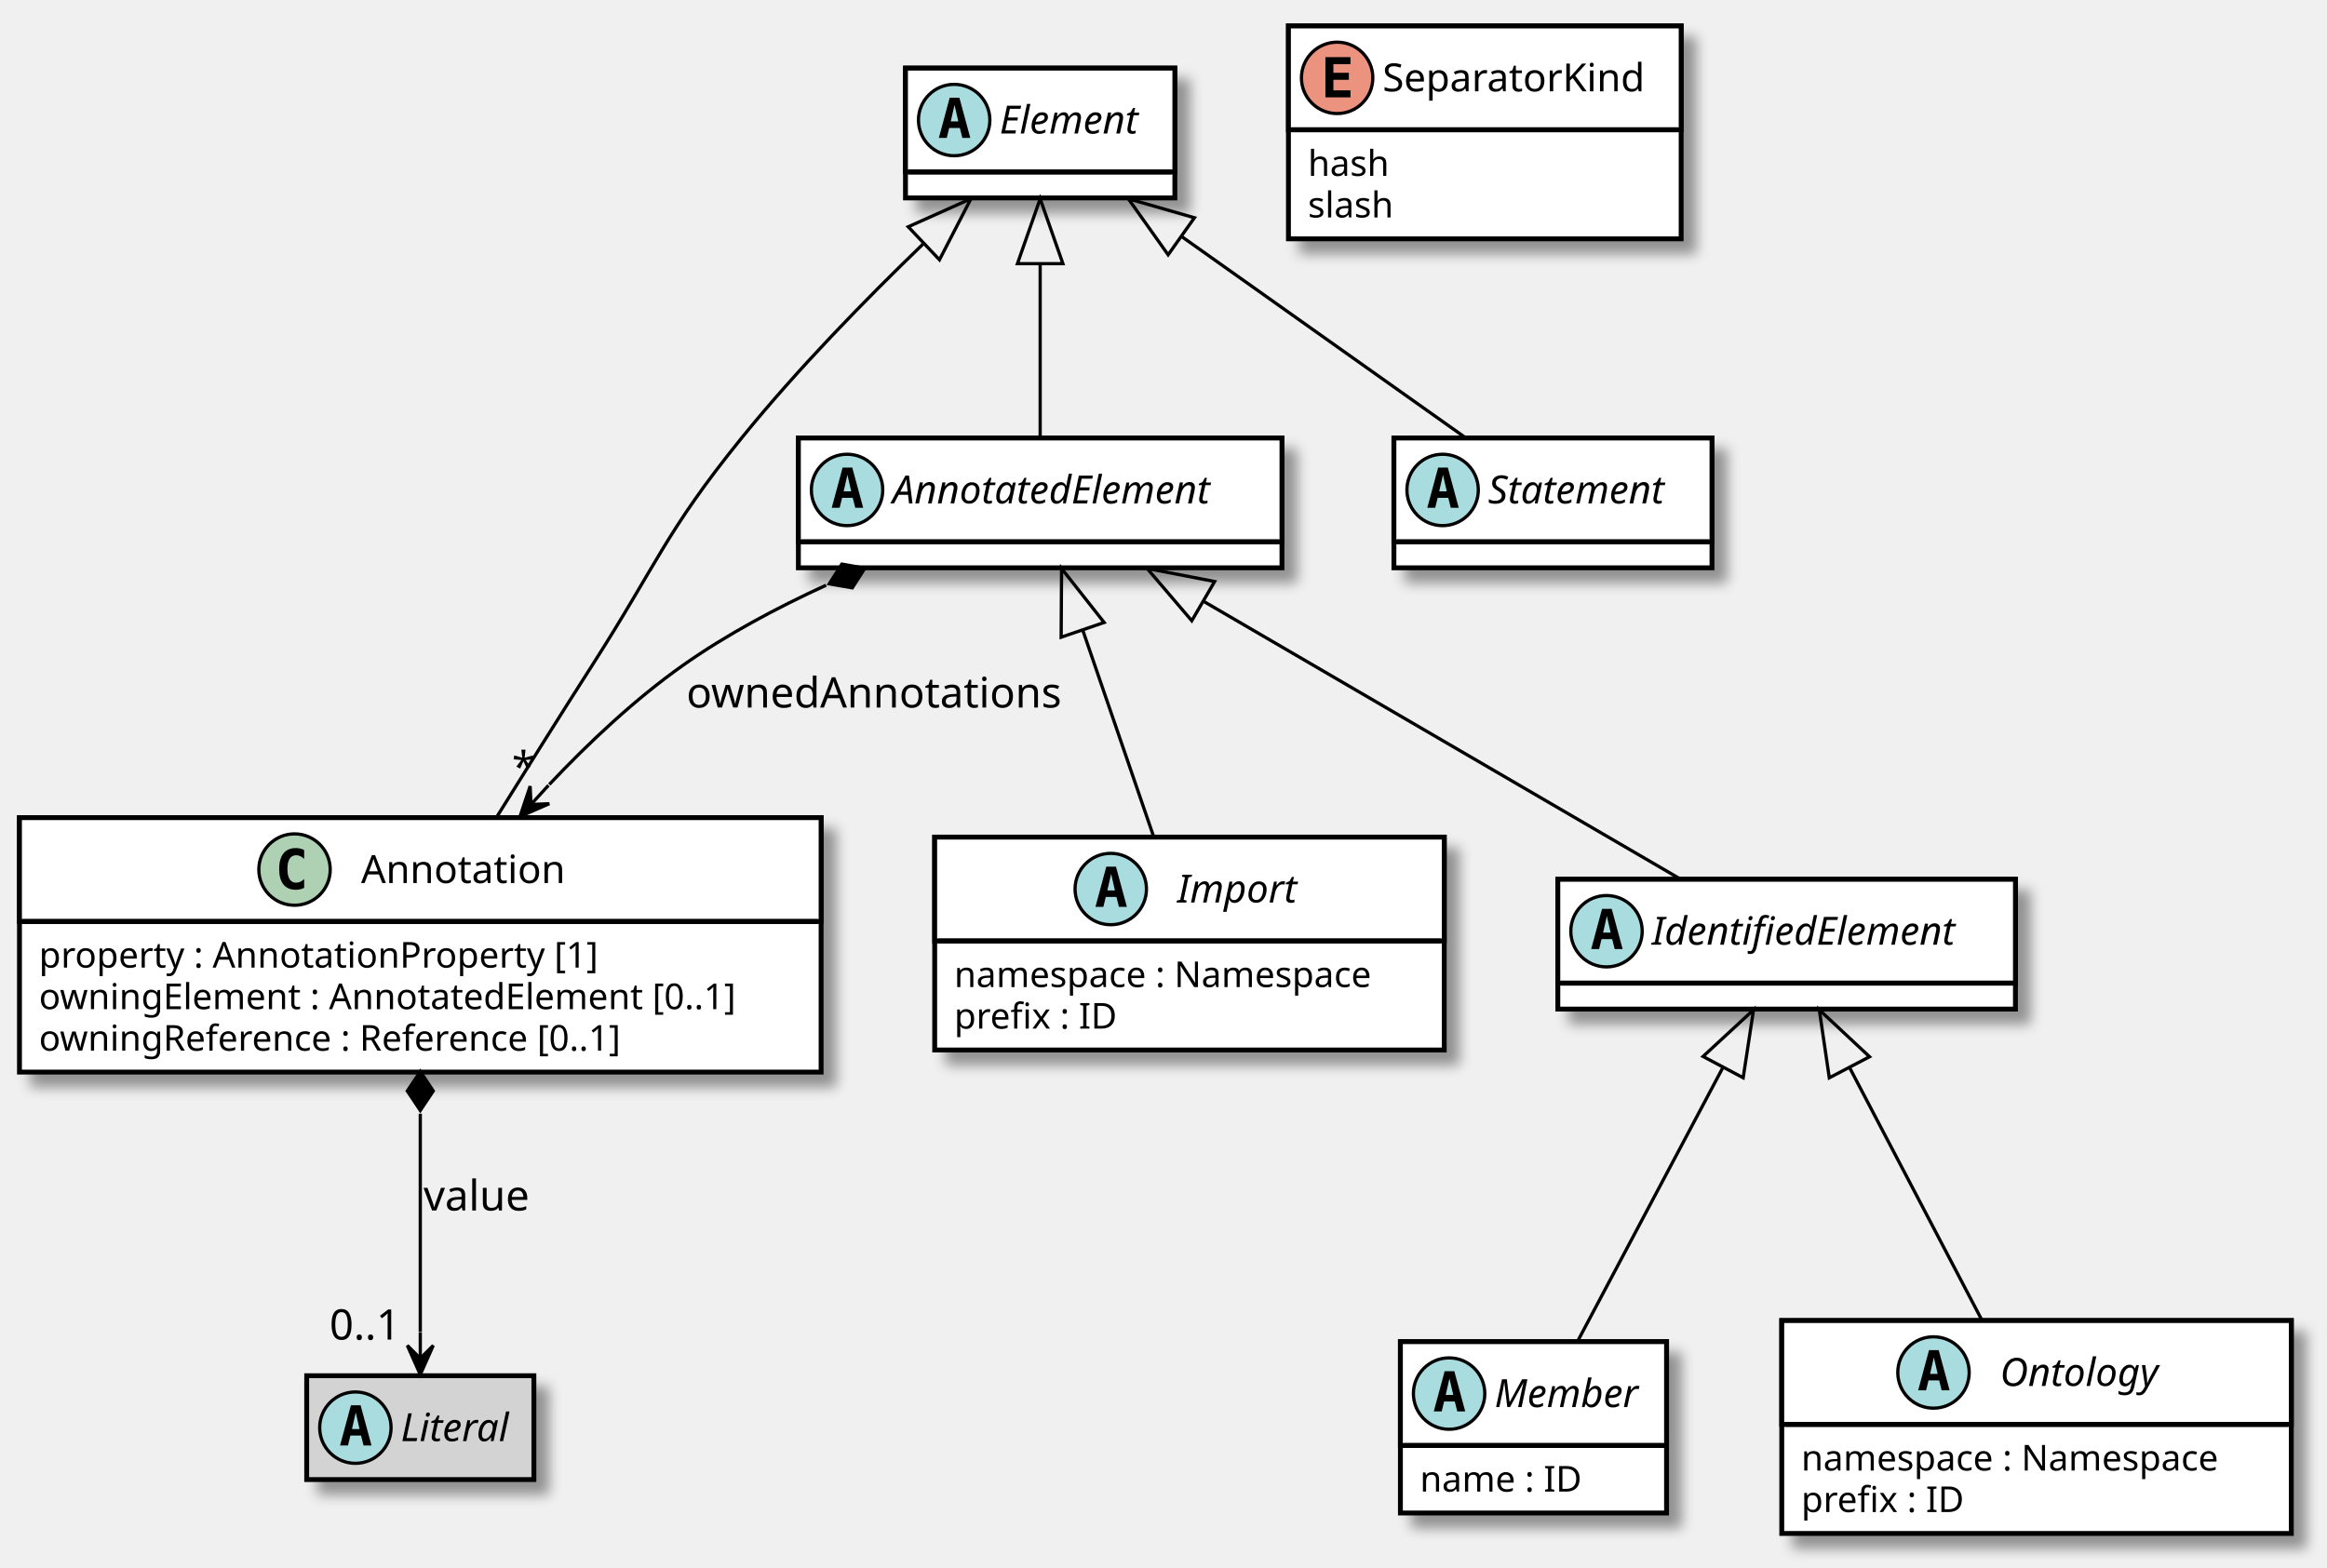
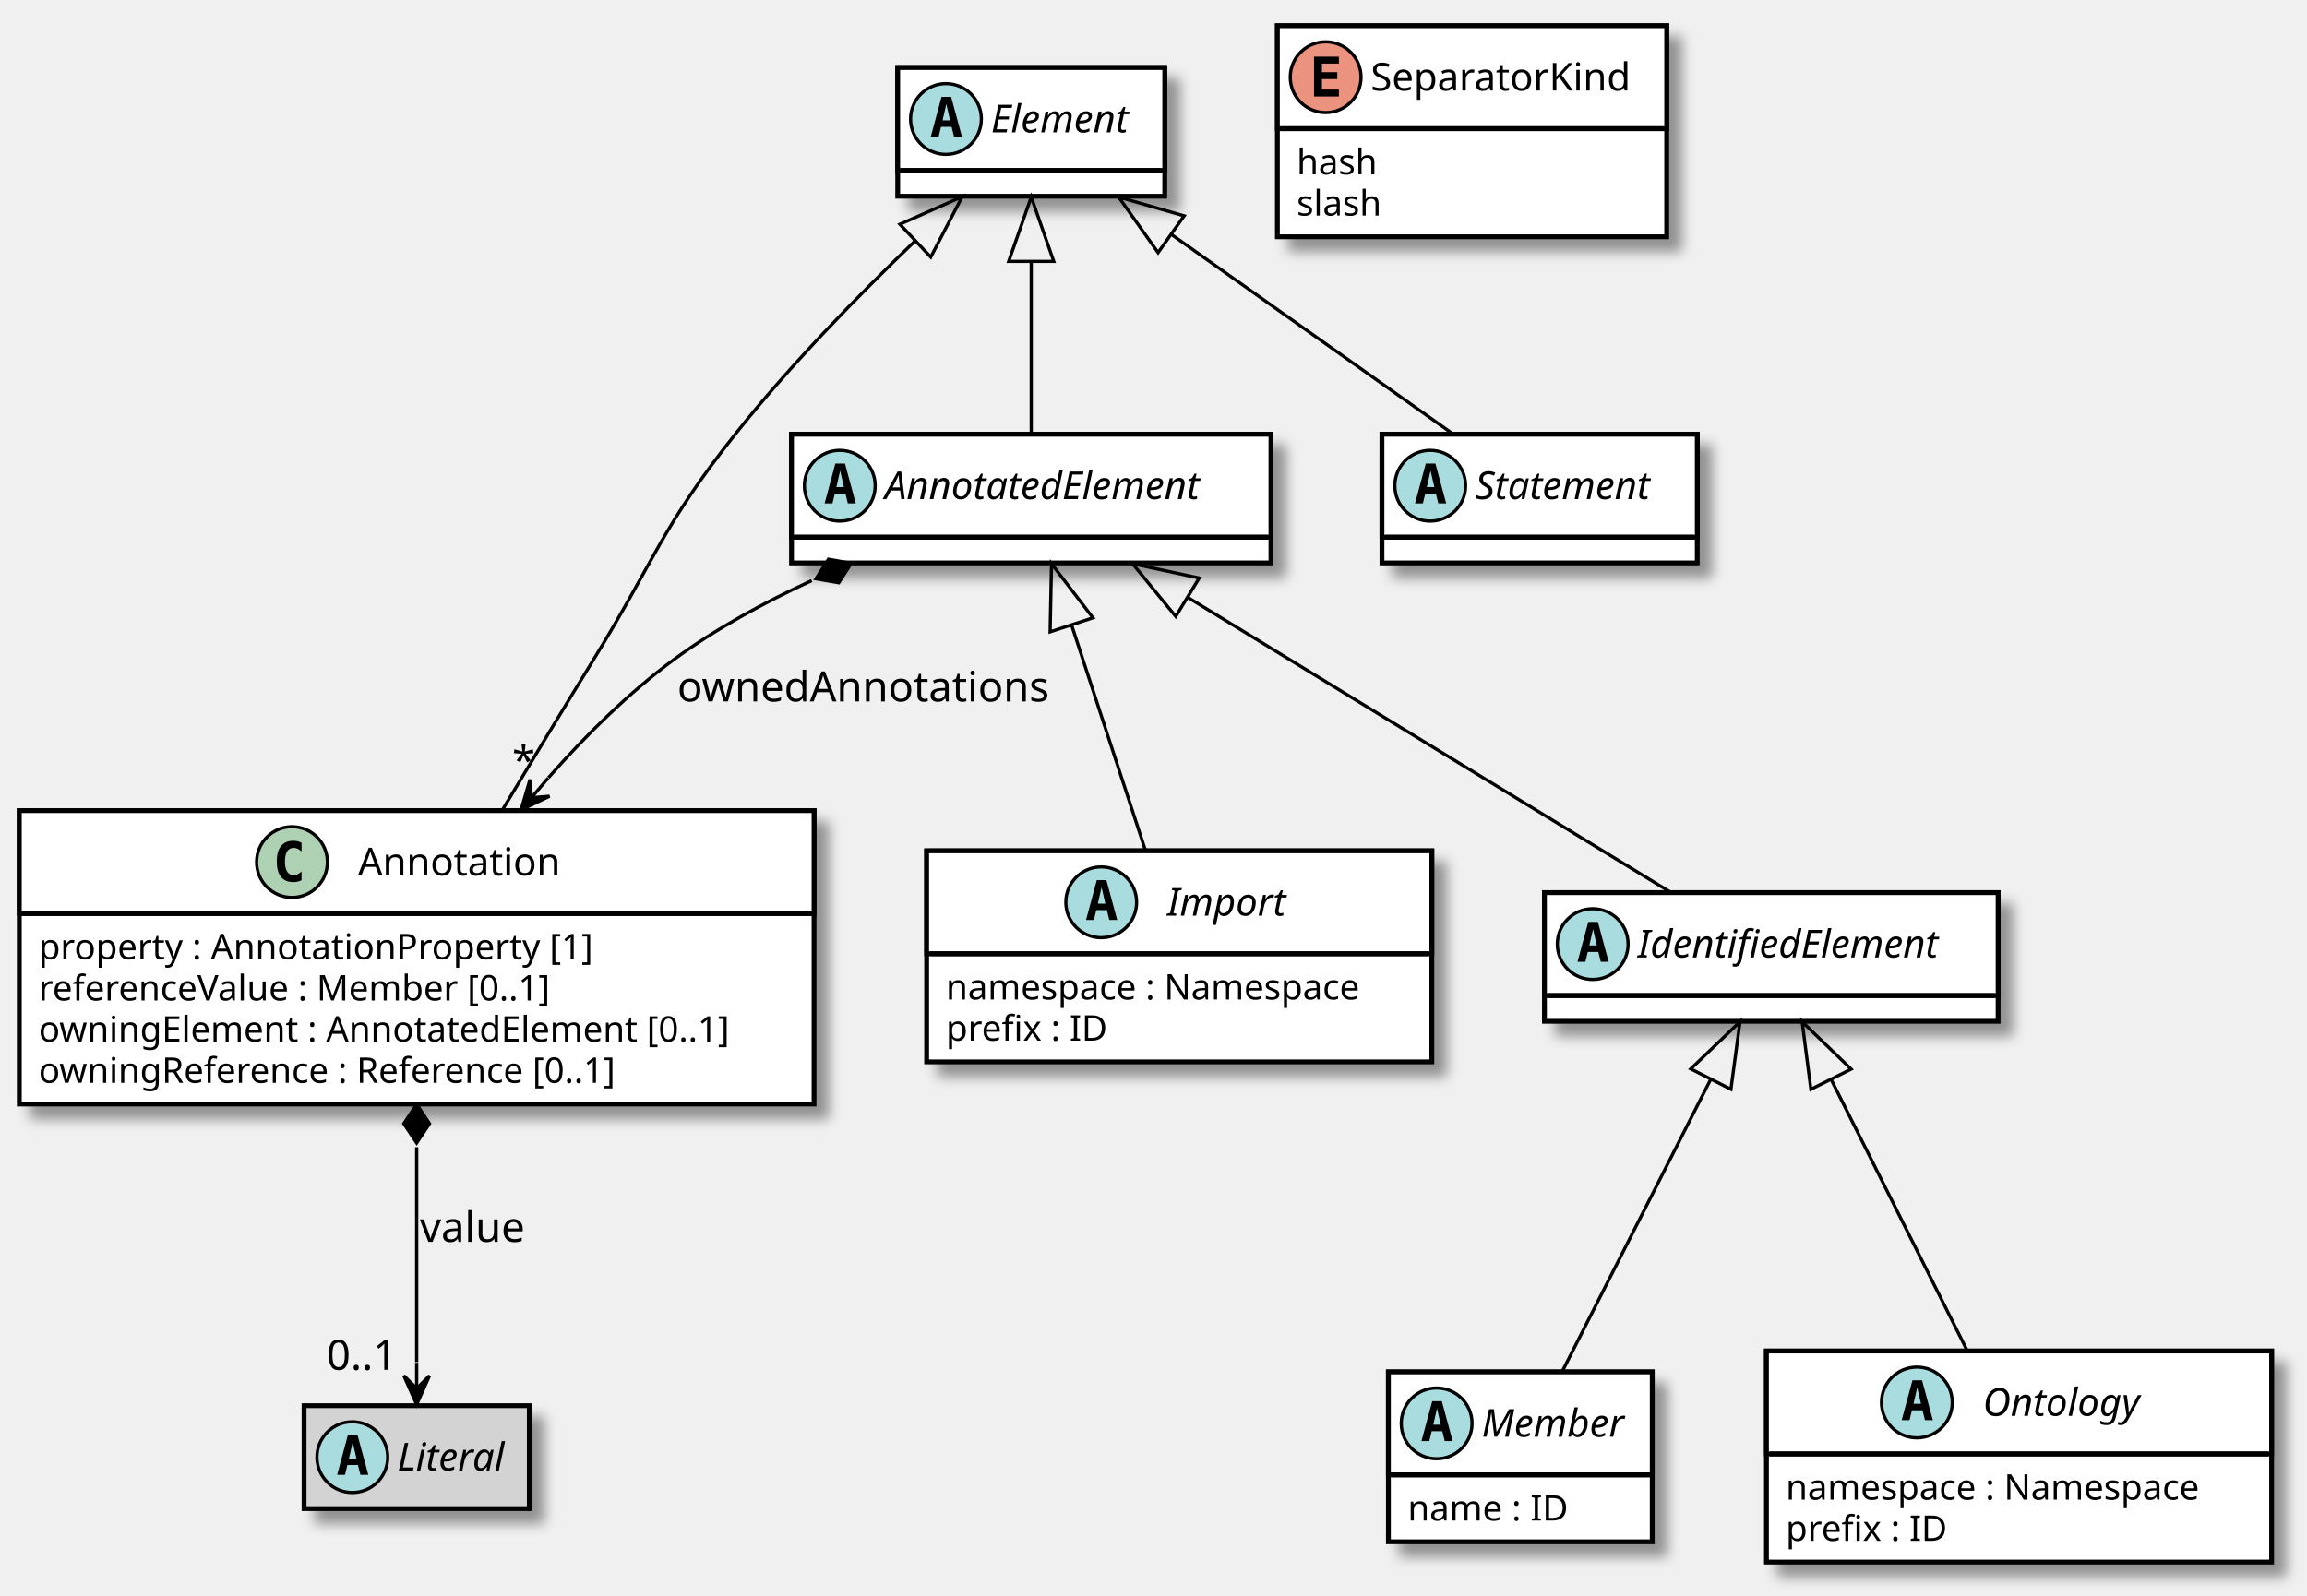
- <svg xmlns="http://www.w3.org/2000/svg" xmlns:xlink="http://www.w3.org/1999/xlink" contentScriptType="application/ecmascript" contentStyleType="text/css" height="483px" preserveAspectRatio="none" style="width:717px;height:483px;" version="1.1" viewBox="0 0 717 483" width="717px" zoomAndPan="magnify">
+ <svg xmlns="http://www.w3.org/2000/svg" xmlns:xlink="http://www.w3.org/1999/xlink" contentScriptType="application/ecmascript" contentStyleType="text/css" height="496px" preserveAspectRatio="none" style="width:717px;height:496px;" version="1.1" viewBox="0 0 717 496" width="717px" zoomAndPan="magnify">
  <defs>
-     <filter height="300%" id="f18xz935ckrg6n" width="300%" x="-1" y="-1">
+     <filter height="300%" id="fscobwl7q88o" width="300%" x="-1" y="-1">
      <feGaussianBlur result="blurOut" stdDeviation="2.0" />
      <feColorMatrix in="blurOut" result="blurOut2" type="matrix" values="0 0 0 0 0 0 0 0 0 0 0 0 0 0 0 0 0 0 .4 0" />
      <feOffset dx="4.0" dy="4.0" in="blurOut2" result="blurOut3" />
      <feBlend in="SourceGraphic" in2="blurOut3" mode="normal" />
    </filter>
  </defs>
  <g>
    <a target="_top" xlink:actuate="onRequest" xlink:href="#AnnotatedElement" xlink:show="new" xlink:title="#AnnotatedElement" xlink:type="simple">
-       <rect fill="#FFFFFF" filter="url(#f18xz935ckrg6n)" height="40" style="stroke: #000000; stroke-width: 1.5;" width="149" x="246" y="135" />
+       <rect fill="#FFFFFF" filter="url(#fscobwl7q88o)" height="40" style="stroke: #000000; stroke-width: 1.5;" width="149" x="246" y="135" />
      <rect fill="#FFFFFF" height="32" style="stroke: #000000; stroke-width: 1.5;" width="149" x="246" y="135" />
      <ellipse cx="261" cy="151" fill="#A9DCDF" rx="11" ry="11" style="stroke: #000000; stroke-width: 1.0;" />
      <path d="M261.109,146.344 L259.953,151.422 L262.281,151.422 L261.109,146.344 Z M259.625,144.109 L262.609,144.109 L265.969,156.5 L263.516,156.5 L262.75,153.438 L259.469,153.438 L258.719,156.5 L256.281,156.5 L259.625,144.109 Z " />
      <text fill="#000000" font-family="sans-serif" font-size="12" font-style="italic" lengthAdjust="spacingAndGlyphs" textLength="117" x="275" y="155.154">AnnotatedElement</text>
      <line style="stroke: #000000; stroke-width: 1.5;" x1="247" x2="394" y1="167" y2="167" />
    </a>
    <a target="_top" xlink:actuate="onRequest" xlink:href="#Element" xlink:show="new" xlink:title="#Element" xlink:type="simple">
-       <rect fill="#FFFFFF" filter="url(#f18xz935ckrg6n)" height="40" style="stroke: #000000; stroke-width: 1.5;" width="83" x="279" y="21" />
+       <rect fill="#FFFFFF" filter="url(#fscobwl7q88o)" height="40" style="stroke: #000000; stroke-width: 1.5;" width="83" x="279" y="21" />
      <rect fill="#FFFFFF" height="32" style="stroke: #000000; stroke-width: 1.5;" width="83" x="279" y="21" />
      <ellipse cx="294" cy="37" fill="#A9DCDF" rx="11" ry="11" style="stroke: #000000; stroke-width: 1.0;" />
      <path d="M294.109,32.344 L292.953,37.422 L295.281,37.422 L294.109,32.344 Z M292.625,30.109 L295.609,30.109 L298.969,42.5 L296.516,42.5 L295.75,39.438 L292.469,39.438 L291.719,42.5 L289.281,42.5 L292.625,30.109 Z " />
      <text fill="#000000" font-family="sans-serif" font-size="12" font-style="italic" lengthAdjust="spacingAndGlyphs" textLength="51" x="308" y="41.154">Element</text>
      <line style="stroke: #000000; stroke-width: 1.5;" x1="280" x2="361" y1="53" y2="53" />
    </a>
    <a target="_top" xlink:actuate="onRequest" xlink:href="#Annotation" xlink:show="new" xlink:title="#Annotation" xlink:type="simple">
-       <rect fill="#FFFFFF" filter="url(#f18xz935ckrg6n)" height="78.414" style="stroke: #000000; stroke-width: 1.5;" width="247" x="6" y="252" />
+       <rect fill="#FFFFFF" filter="url(#fscobwl7q88o)" height="91.219" style="stroke: #000000; stroke-width: 1.5;" width="247" x="6" y="252" />
      <rect fill="#FFFFFF" height="32" style="stroke: #000000; stroke-width: 1.5;" width="247" x="6" y="252" />
      <ellipse cx="90.75" cy="268" fill="#ADD1B2" rx="11" ry="11" style="stroke: #000000; stroke-width: 1.0;" />
      <path d="M93.719,273.641 Q93.141,273.938 92.5,274.078 Q91.859,274.234 91.156,274.234 Q88.656,274.234 87.328,272.594 Q86.016,270.938 86.016,267.812 Q86.016,264.688 87.328,263.031 Q88.656,261.375 91.156,261.375 Q91.859,261.375 92.5,261.531 Q93.156,261.688 93.719,261.984 L93.719,264.703 Q93.094,264.125 92.5,263.859 Q91.906,263.578 91.281,263.578 Q89.938,263.578 89.25,264.656 Q88.562,265.719 88.562,267.812 Q88.562,269.906 89.25,270.984 Q89.938,272.047 91.281,272.047 Q91.906,272.047 92.5,271.781 Q93.094,271.5 93.719,270.922 L93.719,273.641 Z " />
      <text fill="#000000" font-family="sans-serif" font-size="12" lengthAdjust="spacingAndGlyphs" textLength="69" x="111.25" y="272.154">Annotation</text>
      <line style="stroke: #000000; stroke-width: 1.5;" x1="7" x2="252" y1="284" y2="284" />
      <text fill="#000000" font-family="sans-serif" font-size="11" lengthAdjust="spacingAndGlyphs" textLength="187" x="12" y="298.21">property : AnnotationProperty [1]</text>
-       <text fill="#000000" font-family="sans-serif" font-size="11" lengthAdjust="spacingAndGlyphs" textLength="235" x="12" y="311.015">owningElement : AnnotatedElement [0..1]</text>
-       <text fill="#000000" font-family="sans-serif" font-size="11" lengthAdjust="spacingAndGlyphs" textLength="200" x="12" y="323.82">owningReference : Reference [0..1]</text>
+       <text fill="#000000" font-family="sans-serif" font-size="11" lengthAdjust="spacingAndGlyphs" textLength="178" x="12" y="311.015">referenceValue : Member [0..1]</text>
+       <text fill="#000000" font-family="sans-serif" font-size="11" lengthAdjust="spacingAndGlyphs" textLength="235" x="12" y="323.82">owningElement : AnnotatedElement [0..1]</text>
+       <text fill="#000000" font-family="sans-serif" font-size="11" lengthAdjust="spacingAndGlyphs" textLength="200" x="12" y="336.625">owningReference : Reference [0..1]</text>
    </a>
    <a target="_top" xlink:actuate="onRequest" xlink:href="#Literal" xlink:show="new" xlink:title="#Literal" xlink:type="simple">
-       <rect fill="#D3D3D3" filter="url(#f18xz935ckrg6n)" height="32" style="stroke: #000000; stroke-width: 1.5;" width="70" x="94.5" y="424" />
-       <ellipse cx="109.5" cy="440" fill="#A9DCDF" rx="11" ry="11" style="stroke: #000000; stroke-width: 1.0;" />
-       <path d="M109.609,435.344 L108.453,440.422 L110.781,440.422 L109.609,435.344 Z M108.125,433.109 L111.109,433.109 L114.469,445.5 L112.016,445.5 L111.25,442.438 L107.969,442.438 L107.219,445.5 L104.781,445.5 L108.125,433.109 Z " />
-       <text fill="#000000" font-family="sans-serif" font-size="12" font-style="italic" lengthAdjust="spacingAndGlyphs" textLength="38" x="123.5" y="444.154">Literal</text>
+       <rect fill="#D3D3D3" filter="url(#fscobwl7q88o)" height="32" style="stroke: #000000; stroke-width: 1.5;" width="70" x="94.5" y="437" />
+       <ellipse cx="109.5" cy="453" fill="#A9DCDF" rx="11" ry="11" style="stroke: #000000; stroke-width: 1.0;" />
+       <path d="M109.609,448.344 L108.453,453.422 L110.781,453.422 L109.609,448.344 Z M108.125,446.109 L111.109,446.109 L114.469,458.5 L112.016,458.5 L111.25,455.438 L107.969,455.438 L107.219,458.5 L104.781,458.5 L108.125,446.109 Z " />
+       <text fill="#000000" font-family="sans-serif" font-size="12" font-style="italic" lengthAdjust="spacingAndGlyphs" textLength="38" x="123.5" y="457.154">Literal</text>
    </a>
    <a target="_top" xlink:actuate="onRequest" xlink:href="#IdentifiedElement" xlink:show="new" xlink:title="#IdentifiedElement" xlink:type="simple">
-       <rect fill="#FFFFFF" filter="url(#f18xz935ckrg6n)" height="40" style="stroke: #000000; stroke-width: 1.5;" width="141" x="480" y="271" />
-       <rect fill="#FFFFFF" height="32" style="stroke: #000000; stroke-width: 1.5;" width="141" x="480" y="271" />
-       <ellipse cx="495" cy="287" fill="#A9DCDF" rx="11" ry="11" style="stroke: #000000; stroke-width: 1.0;" />
-       <path d="M495.109,282.344 L493.953,287.422 L496.281,287.422 L495.109,282.344 Z M493.625,280.109 L496.609,280.109 L499.969,292.5 L497.516,292.5 L496.75,289.438 L493.469,289.438 L492.719,292.5 L490.281,292.5 L493.625,280.109 Z " />
-       <text fill="#000000" font-family="sans-serif" font-size="12" font-style="italic" lengthAdjust="spacingAndGlyphs" textLength="109" x="509" y="291.154">IdentifiedElement</text>
-       <line style="stroke: #000000; stroke-width: 1.5;" x1="481" x2="620" y1="303" y2="303" />
+       <rect fill="#FFFFFF" filter="url(#fscobwl7q88o)" height="40" style="stroke: #000000; stroke-width: 1.5;" width="141" x="480" y="277.5" />
+       <rect fill="#FFFFFF" height="32" style="stroke: #000000; stroke-width: 1.5;" width="141" x="480" y="277.5" />
+       <ellipse cx="495" cy="293.5" fill="#A9DCDF" rx="11" ry="11" style="stroke: #000000; stroke-width: 1.0;" />
+       <path d="M495.109,288.844 L493.953,293.922 L496.281,293.922 L495.109,288.844 Z M493.625,286.609 L496.609,286.609 L499.969,299 L497.516,299 L496.75,295.938 L493.469,295.938 L492.719,299 L490.281,299 L493.625,286.609 Z " />
+       <text fill="#000000" font-family="sans-serif" font-size="12" font-style="italic" lengthAdjust="spacingAndGlyphs" textLength="109" x="509" y="297.654">IdentifiedElement</text>
+       <line style="stroke: #000000; stroke-width: 1.5;" x1="481" x2="620" y1="309.5" y2="309.5" />
    </a>
    <a target="_top" xlink:actuate="onRequest" xlink:href="#Import" xlink:show="new" xlink:title="#Import" xlink:type="simple">
-       <rect fill="#FFFFFF" filter="url(#f18xz935ckrg6n)" height="65.609" style="stroke: #000000; stroke-width: 1.5;" width="157" x="288" y="258" />
-       <rect fill="#FFFFFF" height="32" style="stroke: #000000; stroke-width: 1.5;" width="157" x="288" y="258" />
-       <ellipse cx="342.25" cy="274" fill="#A9DCDF" rx="11" ry="11" style="stroke: #000000; stroke-width: 1.0;" />
-       <path d="M342.359,269.344 L341.203,274.422 L343.531,274.422 L342.359,269.344 Z M340.875,267.109 L343.859,267.109 L347.219,279.5 L344.766,279.5 L344,276.438 L340.719,276.438 L339.969,279.5 L337.531,279.5 L340.875,267.109 Z " />
-       <text fill="#000000" font-family="sans-serif" font-size="12" font-style="italic" lengthAdjust="spacingAndGlyphs" textLength="40" x="362.75" y="278.154">Import</text>
-       <line style="stroke: #000000; stroke-width: 1.5;" x1="289" x2="444" y1="290" y2="290" />
-       <text fill="#000000" font-family="sans-serif" font-size="11" lengthAdjust="spacingAndGlyphs" textLength="145" x="294" y="304.21">namespace : Namespace</text>
-       <text fill="#000000" font-family="sans-serif" font-size="11" lengthAdjust="spacingAndGlyphs" textLength="55" x="294" y="317.015">prefix : ID</text>
+       <rect fill="#FFFFFF" filter="url(#fscobwl7q88o)" height="65.609" style="stroke: #000000; stroke-width: 1.5;" width="157" x="288" y="264.5" />
+       <rect fill="#FFFFFF" height="32" style="stroke: #000000; stroke-width: 1.5;" width="157" x="288" y="264.5" />
+       <ellipse cx="342.25" cy="280.5" fill="#A9DCDF" rx="11" ry="11" style="stroke: #000000; stroke-width: 1.0;" />
+       <path d="M342.359,275.844 L341.203,280.922 L343.531,280.922 L342.359,275.844 Z M340.875,273.609 L343.859,273.609 L347.219,286 L344.766,286 L344,282.938 L340.719,282.938 L339.969,286 L337.531,286 L340.875,273.609 Z " />
+       <text fill="#000000" font-family="sans-serif" font-size="12" font-style="italic" lengthAdjust="spacingAndGlyphs" textLength="40" x="362.75" y="284.654">Import</text>
+       <line style="stroke: #000000; stroke-width: 1.5;" x1="289" x2="444" y1="296.5" y2="296.5" />
+       <text fill="#000000" font-family="sans-serif" font-size="11" lengthAdjust="spacingAndGlyphs" textLength="145" x="294" y="310.71">namespace : Namespace</text>
+       <text fill="#000000" font-family="sans-serif" font-size="11" lengthAdjust="spacingAndGlyphs" textLength="55" x="294" y="323.515">prefix : ID</text>
    </a>
    <a target="_top" xlink:actuate="onRequest" xlink:href="#Member" xlink:show="new" xlink:title="#Member" xlink:type="simple">
-       <rect fill="#FFFFFF" filter="url(#f18xz935ckrg6n)" height="52.805" style="stroke: #000000; stroke-width: 1.5;" width="82" x="431.5" y="413.5" />
-       <rect fill="#FFFFFF" height="32" style="stroke: #000000; stroke-width: 1.5;" width="82" x="431.5" y="413.5" />
-       <ellipse cx="446.5" cy="429.5" fill="#A9DCDF" rx="11" ry="11" style="stroke: #000000; stroke-width: 1.0;" />
-       <path d="M446.609,424.844 L445.453,429.922 L447.781,429.922 L446.609,424.844 Z M445.125,422.609 L448.109,422.609 L451.469,435 L449.016,435 L448.25,431.938 L444.969,431.938 L444.219,435 L441.781,435 L445.125,422.609 Z " />
-       <text fill="#000000" font-family="sans-serif" font-size="12" font-style="italic" lengthAdjust="spacingAndGlyphs" textLength="50" x="460.5" y="433.654">Member</text>
-       <line style="stroke: #000000; stroke-width: 1.5;" x1="432.5" x2="512.5" y1="445.5" y2="445.5" />
-       <text fill="#000000" font-family="sans-serif" font-size="11" lengthAdjust="spacingAndGlyphs" textLength="55" x="437.5" y="459.71">name : ID</text>
+       <rect fill="#FFFFFF" filter="url(#fscobwl7q88o)" height="52.805" style="stroke: #000000; stroke-width: 1.5;" width="82" x="431.5" y="426.5" />
+       <rect fill="#FFFFFF" height="32" style="stroke: #000000; stroke-width: 1.5;" width="82" x="431.5" y="426.5" />
+       <ellipse cx="446.5" cy="442.5" fill="#A9DCDF" rx="11" ry="11" style="stroke: #000000; stroke-width: 1.0;" />
+       <path d="M446.609,437.844 L445.453,442.922 L447.781,442.922 L446.609,437.844 Z M445.125,435.609 L448.109,435.609 L451.469,448 L449.016,448 L448.25,444.938 L444.969,444.938 L444.219,448 L441.781,448 L445.125,435.609 Z " />
+       <text fill="#000000" font-family="sans-serif" font-size="12" font-style="italic" lengthAdjust="spacingAndGlyphs" textLength="50" x="460.5" y="446.654">Member</text>
+       <line style="stroke: #000000; stroke-width: 1.5;" x1="432.5" x2="512.5" y1="458.5" y2="458.5" />
+       <text fill="#000000" font-family="sans-serif" font-size="11" lengthAdjust="spacingAndGlyphs" textLength="55" x="437.5" y="472.71">name : ID</text>
    </a>
    <a target="_top" xlink:actuate="onRequest" xlink:href="#Ontology" xlink:show="new" xlink:title="#Ontology" xlink:type="simple">
-       <rect fill="#FFFFFF" filter="url(#f18xz935ckrg6n)" height="65.609" style="stroke: #000000; stroke-width: 1.5;" width="157" x="549" y="407" />
-       <rect fill="#FFFFFF" height="32" style="stroke: #000000; stroke-width: 1.5;" width="157" x="549" y="407" />
-       <ellipse cx="595.75" cy="423" fill="#A9DCDF" rx="11" ry="11" style="stroke: #000000; stroke-width: 1.0;" />
-       <path d="M595.859,418.344 L594.703,423.422 L597.031,423.422 L595.859,418.344 Z M594.375,416.109 L597.359,416.109 L600.719,428.5 L598.266,428.5 L597.5,425.438 L594.219,425.438 L593.469,428.5 L591.031,428.5 L594.375,416.109 Z " />
-       <text fill="#000000" font-family="sans-serif" font-size="12" font-style="italic" lengthAdjust="spacingAndGlyphs" textLength="55" x="616.25" y="427.154">Ontology</text>
-       <line style="stroke: #000000; stroke-width: 1.5;" x1="550" x2="705" y1="439" y2="439" />
-       <text fill="#000000" font-family="sans-serif" font-size="11" lengthAdjust="spacingAndGlyphs" textLength="145" x="555" y="453.21">namespace : Namespace</text>
-       <text fill="#000000" font-family="sans-serif" font-size="11" lengthAdjust="spacingAndGlyphs" textLength="55" x="555" y="466.015">prefix : ID</text>
+       <rect fill="#FFFFFF" filter="url(#fscobwl7q88o)" height="65.609" style="stroke: #000000; stroke-width: 1.5;" width="157" x="549" y="420" />
+       <rect fill="#FFFFFF" height="32" style="stroke: #000000; stroke-width: 1.5;" width="157" x="549" y="420" />
+       <ellipse cx="595.75" cy="436" fill="#A9DCDF" rx="11" ry="11" style="stroke: #000000; stroke-width: 1.0;" />
+       <path d="M595.859,431.344 L594.703,436.422 L597.031,436.422 L595.859,431.344 Z M594.375,429.109 L597.359,429.109 L600.719,441.5 L598.266,441.5 L597.5,438.438 L594.219,438.438 L593.469,441.5 L591.031,441.5 L594.375,429.109 Z " />
+       <text fill="#000000" font-family="sans-serif" font-size="12" font-style="italic" lengthAdjust="spacingAndGlyphs" textLength="55" x="616.25" y="440.154">Ontology</text>
+       <line style="stroke: #000000; stroke-width: 1.5;" x1="550" x2="705" y1="452" y2="452" />
+       <text fill="#000000" font-family="sans-serif" font-size="11" lengthAdjust="spacingAndGlyphs" textLength="145" x="555" y="466.21">namespace : Namespace</text>
+       <text fill="#000000" font-family="sans-serif" font-size="11" lengthAdjust="spacingAndGlyphs" textLength="55" x="555" y="479.015">prefix : ID</text>
    </a>
    <a target="_top" xlink:actuate="onRequest" xlink:href="#SeparatorKind" xlink:show="new" xlink:title="#SeparatorKind" xlink:type="simple">
-       <rect fill="#FFFFFF" filter="url(#f18xz935ckrg6n)" height="65.609" style="stroke: #000000; stroke-width: 1.5;" width="121" x="397" y="8" />
+       <rect fill="#FFFFFF" filter="url(#fscobwl7q88o)" height="65.609" style="stroke: #000000; stroke-width: 1.5;" width="121" x="397" y="8" />
      <rect fill="#FFFFFF" height="32" style="stroke: #000000; stroke-width: 1.5;" width="121" x="397" y="8" />
      <ellipse cx="412" cy="24" fill="#EB937F" rx="11" ry="11" style="stroke: #000000; stroke-width: 1.0;" />
      <path d="M416.109,30 L408.391,30 L408.391,17.609 L416.109,17.609 L416.109,19.766 L410.844,19.766 L410.844,22.438 L415.609,22.438 L415.609,24.594 L410.844,24.594 L410.844,27.844 L416.109,27.844 L416.109,30 Z " />
      <text fill="#000000" font-family="sans-serif" font-size="12" lengthAdjust="spacingAndGlyphs" textLength="89" x="426" y="28.154">SeparatorKind</text>
      <line style="stroke: #000000; stroke-width: 1.5;" x1="398" x2="517" y1="40" y2="40" />
      <text fill="#000000" font-family="sans-serif" font-size="11" lengthAdjust="spacingAndGlyphs" textLength="28" x="403" y="54.21">hash</text>
      <text fill="#000000" font-family="sans-serif" font-size="11" lengthAdjust="spacingAndGlyphs" textLength="31" x="403" y="67.015">slash</text>
    </a>
    <a target="_top" xlink:actuate="onRequest" xlink:href="#Statement" xlink:show="new" xlink:title="#Statement" xlink:type="simple">
-       <rect fill="#FFFFFF" filter="url(#f18xz935ckrg6n)" height="40" style="stroke: #000000; stroke-width: 1.5;" width="98" x="429.5" y="135" />
+       <rect fill="#FFFFFF" filter="url(#fscobwl7q88o)" height="40" style="stroke: #000000; stroke-width: 1.5;" width="98" x="429.5" y="135" />
      <rect fill="#FFFFFF" height="32" style="stroke: #000000; stroke-width: 1.5;" width="98" x="429.5" y="135" />
      <ellipse cx="444.5" cy="151" fill="#A9DCDF" rx="11" ry="11" style="stroke: #000000; stroke-width: 1.0;" />
      <path d="M444.609,146.344 L443.453,151.422 L445.781,151.422 L444.609,146.344 Z M443.125,144.109 L446.109,144.109 L449.469,156.5 L447.016,156.5 L446.25,153.438 L442.969,153.438 L442.219,156.5 L439.781,156.5 L443.125,144.109 Z " />
      <text fill="#000000" font-family="sans-serif" font-size="12" font-style="italic" lengthAdjust="spacingAndGlyphs" textLength="66" x="458.5" y="155.154">Statement</text>
      <line style="stroke: #000000; stroke-width: 1.5;" x1="430.5" x2="526.5" y1="167" y2="167" />
    </a>
    <a target="_top" xlink:actuate="onRequest" xlink:href="#Element" xlink:show="new" xlink:title="#Element" xlink:type="simple">
      <path d="M320.5,81.263 C320.5,99.486 320.5,120.313 320.5,134.998 " fill="none" style="stroke: #000000; stroke-width: 1.0;" />
      <polygon fill="none" points="313.5,81.254,320.5,61.253,327.5,81.253,313.5,81.254" style="stroke: #000000; stroke-width: 1.0;" />
    </a>
-     <path d="M254.535,180.358 C239.445,187.273 223.913,195.54 210.5,205 C195.766,215.392 181.543,228.751 169.238,241.785 " fill="none" style="stroke: #000000; stroke-width: 1.0;" />
-     <polygon fill="#000000" points="160.225,251.635,169.251,247.695,163.6,247.946,163.349,242.295,160.225,251.635" style="stroke: #000000; stroke-width: 1.0;" />
-     <line style="stroke: #000000; stroke-width: 1.0;" x1="163.6" x2="169.001" y1="247.946" y2="242.043" />
-     <polygon fill="#000000" points="266.493,175.105,259.391,173.856,255.506,179.931,262.608,181.18,266.493,175.105" style="stroke: #000000; stroke-width: 1.0;" />
-     <text fill="#000000" font-family="sans-serif" font-size="13" lengthAdjust="spacingAndGlyphs" textLength="118" x="211.5" y="218.067">ownedAnnotations</text>
-     <text fill="#000000" font-family="sans-serif" font-size="13" lengthAdjust="spacingAndGlyphs" textLength="7" x="157.734" y="240.917">*</text>
+     <path d="M252.27,180.496 C237.489,187.308 222.427,195.495 209.5,205 C195.411,215.36 182.061,228.601 170.446,241.773 " fill="none" style="stroke: #000000; stroke-width: 1.0;" />
+     <polygon fill="#000000" points="161.92,251.783,170.801,247.526,165.162,247.977,164.711,242.338,161.92,251.783" style="stroke: #000000; stroke-width: 1.0;" />
+     <line style="stroke: #000000; stroke-width: 1.0;" x1="165.162" x2="170.35" y1="247.977" y2="241.887" />
+     <polygon fill="#000000" points="264.567,175.099,257.465,173.847,253.579,179.921,260.68,181.173,264.567,175.099" style="stroke: #000000; stroke-width: 1.0;" />
+     <text fill="#000000" font-family="sans-serif" font-size="13" lengthAdjust="spacingAndGlyphs" textLength="118" x="210.5" y="218.067">ownedAnnotations</text>
+     <text fill="#000000" font-family="sans-serif" font-size="13" lengthAdjust="spacingAndGlyphs" textLength="7" x="159.168" y="241.027">*</text>
    <a target="_top" xlink:actuate="onRequest" xlink:href="#Element" xlink:show="new" xlink:title="#Element" xlink:type="simple">
-       <path d="M284.393,75.231 C266.682,92.324 245.548,113.948 228.5,135 C205.072,163.931 202.572,173.647 182.5,205 C172.748,220.232 162.173,237.116 153.052,251.797 " fill="none" style="stroke: #000000; stroke-width: 1.0;" />
-       <polygon fill="none" points="279.847,69.896,299.184,61.23,289.471,80.063,279.847,69.896" style="stroke: #000000; stroke-width: 1.0;" />
+       <path d="M284.481,74.825 C266.668,91.921 245.42,113.669 228.5,135 C205.664,163.79 203.744,173.695 184.5,205 C175.182,220.158 165.118,236.814 156.178,251.714 " fill="none" style="stroke: #000000; stroke-width: 1.0;" />
+       <polygon fill="none" points="279.687,69.724,299.054,61.127,289.276,79.925,279.687,69.724" style="stroke: #000000; stroke-width: 1.0;" />
    </a>
-     <path d="M129.5,343.248 C129.5,365.808 129.5,391.456 129.5,410.526 " fill="none" style="stroke: #000000; stroke-width: 1.0;" />
-     <polygon fill="#000000" points="129.5,423.666,133.5,414.666,129.5,418.666,125.5,414.666,129.5,423.666" style="stroke: #000000; stroke-width: 1.0;" />
-     <line style="stroke: #000000; stroke-width: 1.0;" x1="129.5" x2="129.5" y1="418.666" y2="410.666" />
-     <polygon fill="#000000" points="129.5,330.239,125.5,336.239,129.5,342.239,133.5,336.239,129.5,330.239" style="stroke: #000000; stroke-width: 1.0;" />
-     <text fill="#000000" font-family="sans-serif" font-size="13" lengthAdjust="spacingAndGlyphs" textLength="34" x="130.5" y="373.067">value</text>
-     <text fill="#000000" font-family="sans-serif" font-size="13" lengthAdjust="spacingAndGlyphs" textLength="24" x="101.525" y="412.86">0..1</text>
+     <path d="M129.5,356.652 C129.5,379.503 129.5,404.694 129.5,423.442 " fill="none" style="stroke: #000000; stroke-width: 1.0;" />
+     <polygon fill="#000000" points="129.5,436.652,133.5,427.652,129.5,431.652,125.5,427.652,129.5,436.652" style="stroke: #000000; stroke-width: 1.0;" />
+     <line style="stroke: #000000; stroke-width: 1.0;" x1="129.5" x2="129.5" y1="431.652" y2="423.652" />
+     <polygon fill="#000000" points="129.5,343.311,125.5,349.311,129.5,355.311,133.5,349.311,129.5,343.311" style="stroke: #000000; stroke-width: 1.0;" />
+     <text fill="#000000" font-family="sans-serif" font-size="13" lengthAdjust="spacingAndGlyphs" textLength="34" x="130.5" y="386.067">value</text>
+     <text fill="#000000" font-family="sans-serif" font-size="13" lengthAdjust="spacingAndGlyphs" textLength="24" x="101.525" y="425.841">0..1</text>
    <a target="_top" xlink:actuate="onRequest" xlink:href="#AnnotatedElement" xlink:show="new" xlink:title="#AnnotatedElement" xlink:type="simple">
-       <path d="M370.97,185.404 C415.561,211.383 479.292,248.513 517.608,270.837 " fill="none" style="stroke: #000000; stroke-width: 1.0;" />
-       <polygon fill="none" points="367.211,191.315,353.453,175.199,374.258,179.219,367.211,191.315" style="stroke: #000000; stroke-width: 1.0;" />
+       <path d="M369.13,185.707 C414.48,213.41 480.766,253.901 519.382,277.491 " fill="none" style="stroke: #000000; stroke-width: 1.0;" />
+       <polygon fill="none" points="365.417,191.641,351.998,175.241,372.715,179.694,365.417,191.641" style="stroke: #000000; stroke-width: 1.0;" />
    </a>
    <a target="_top" xlink:actuate="onRequest" xlink:href="#AnnotatedElement" xlink:show="new" xlink:title="#AnnotatedElement" xlink:type="simple">
-       <path d="M333.623,194.227 C340.533,214.357 348.912,238.764 355.481,257.901 " fill="none" style="stroke: #000000; stroke-width: 1.0;" />
-       <polygon fill="none" points="326.964,196.388,327.091,175.199,340.205,191.843,326.964,196.388" style="stroke: #000000; stroke-width: 1.0;" />
+       <path d="M333.033,194.28 C340.219,216.228 349.137,243.466 355.96,264.306 " fill="none" style="stroke: #000000; stroke-width: 1.0;" />
+       <polygon fill="none" points="326.37,196.427,326.8,175.241,339.675,192.07,326.37,196.427" style="stroke: #000000; stroke-width: 1.0;" />
    </a>
    <a target="_top" xlink:actuate="onRequest" xlink:href="#IdentifiedElement" xlink:show="new" xlink:title="#IdentifiedElement" xlink:type="simple">
-       <path d="M530.863,329.008 C516.894,355.334 498.485,390.029 486.109,413.353 " fill="none" style="stroke: #000000; stroke-width: 1.0;" />
-       <polygon fill="none" points="524.745,325.604,540.303,311.218,537.112,332.166,524.745,325.604" style="stroke: #000000; stroke-width: 1.0;" />
+       <path d="M531.616,335.663 C517.32,363.797 498.058,401.703 485.464,426.487 " fill="none" style="stroke: #000000; stroke-width: 1.0;" />
+       <polygon fill="none" points="525.478,332.29,540.779,317.631,537.959,338.632,525.478,332.29" style="stroke: #000000; stroke-width: 1.0;" />
    </a>
    <a target="_top" xlink:actuate="onRequest" xlink:href="#IdentifiedElement" xlink:show="new" xlink:title="#IdentifiedElement" xlink:type="simple">
-       <path d="M569.899,329.035 C582.457,353.009 598.646,383.915 610.662,406.854 " fill="none" style="stroke: #000000; stroke-width: 1.0;" />
-       <polygon fill="none" points="563.646,332.182,560.566,311.218,576.047,325.686,563.646,332.182" style="stroke: #000000; stroke-width: 1.0;" />
+       <path d="M569.2,335.778 C582.081,361.456 599.024,395.233 611.324,419.753 " fill="none" style="stroke: #000000; stroke-width: 1.0;" />
+       <polygon fill="none" points="562.807,338.646,560.096,317.631,575.321,332.369,562.807,338.646" style="stroke: #000000; stroke-width: 1.0;" />
    </a>
    <a target="_top" xlink:actuate="onRequest" xlink:href="#Element" xlink:show="new" xlink:title="#Element" xlink:type="simple">
      <path d="M363.993,72.831 C392.067,92.731 427.695,117.986 451.693,134.998 " fill="none" style="stroke: #000000; stroke-width: 1.0;" />
      <polygon fill="none" points="359.929,78.53,347.661,61.253,368.026,67.109,359.929,78.53" style="stroke: #000000; stroke-width: 1.0;" />
    </a>
  </g>
</svg>
